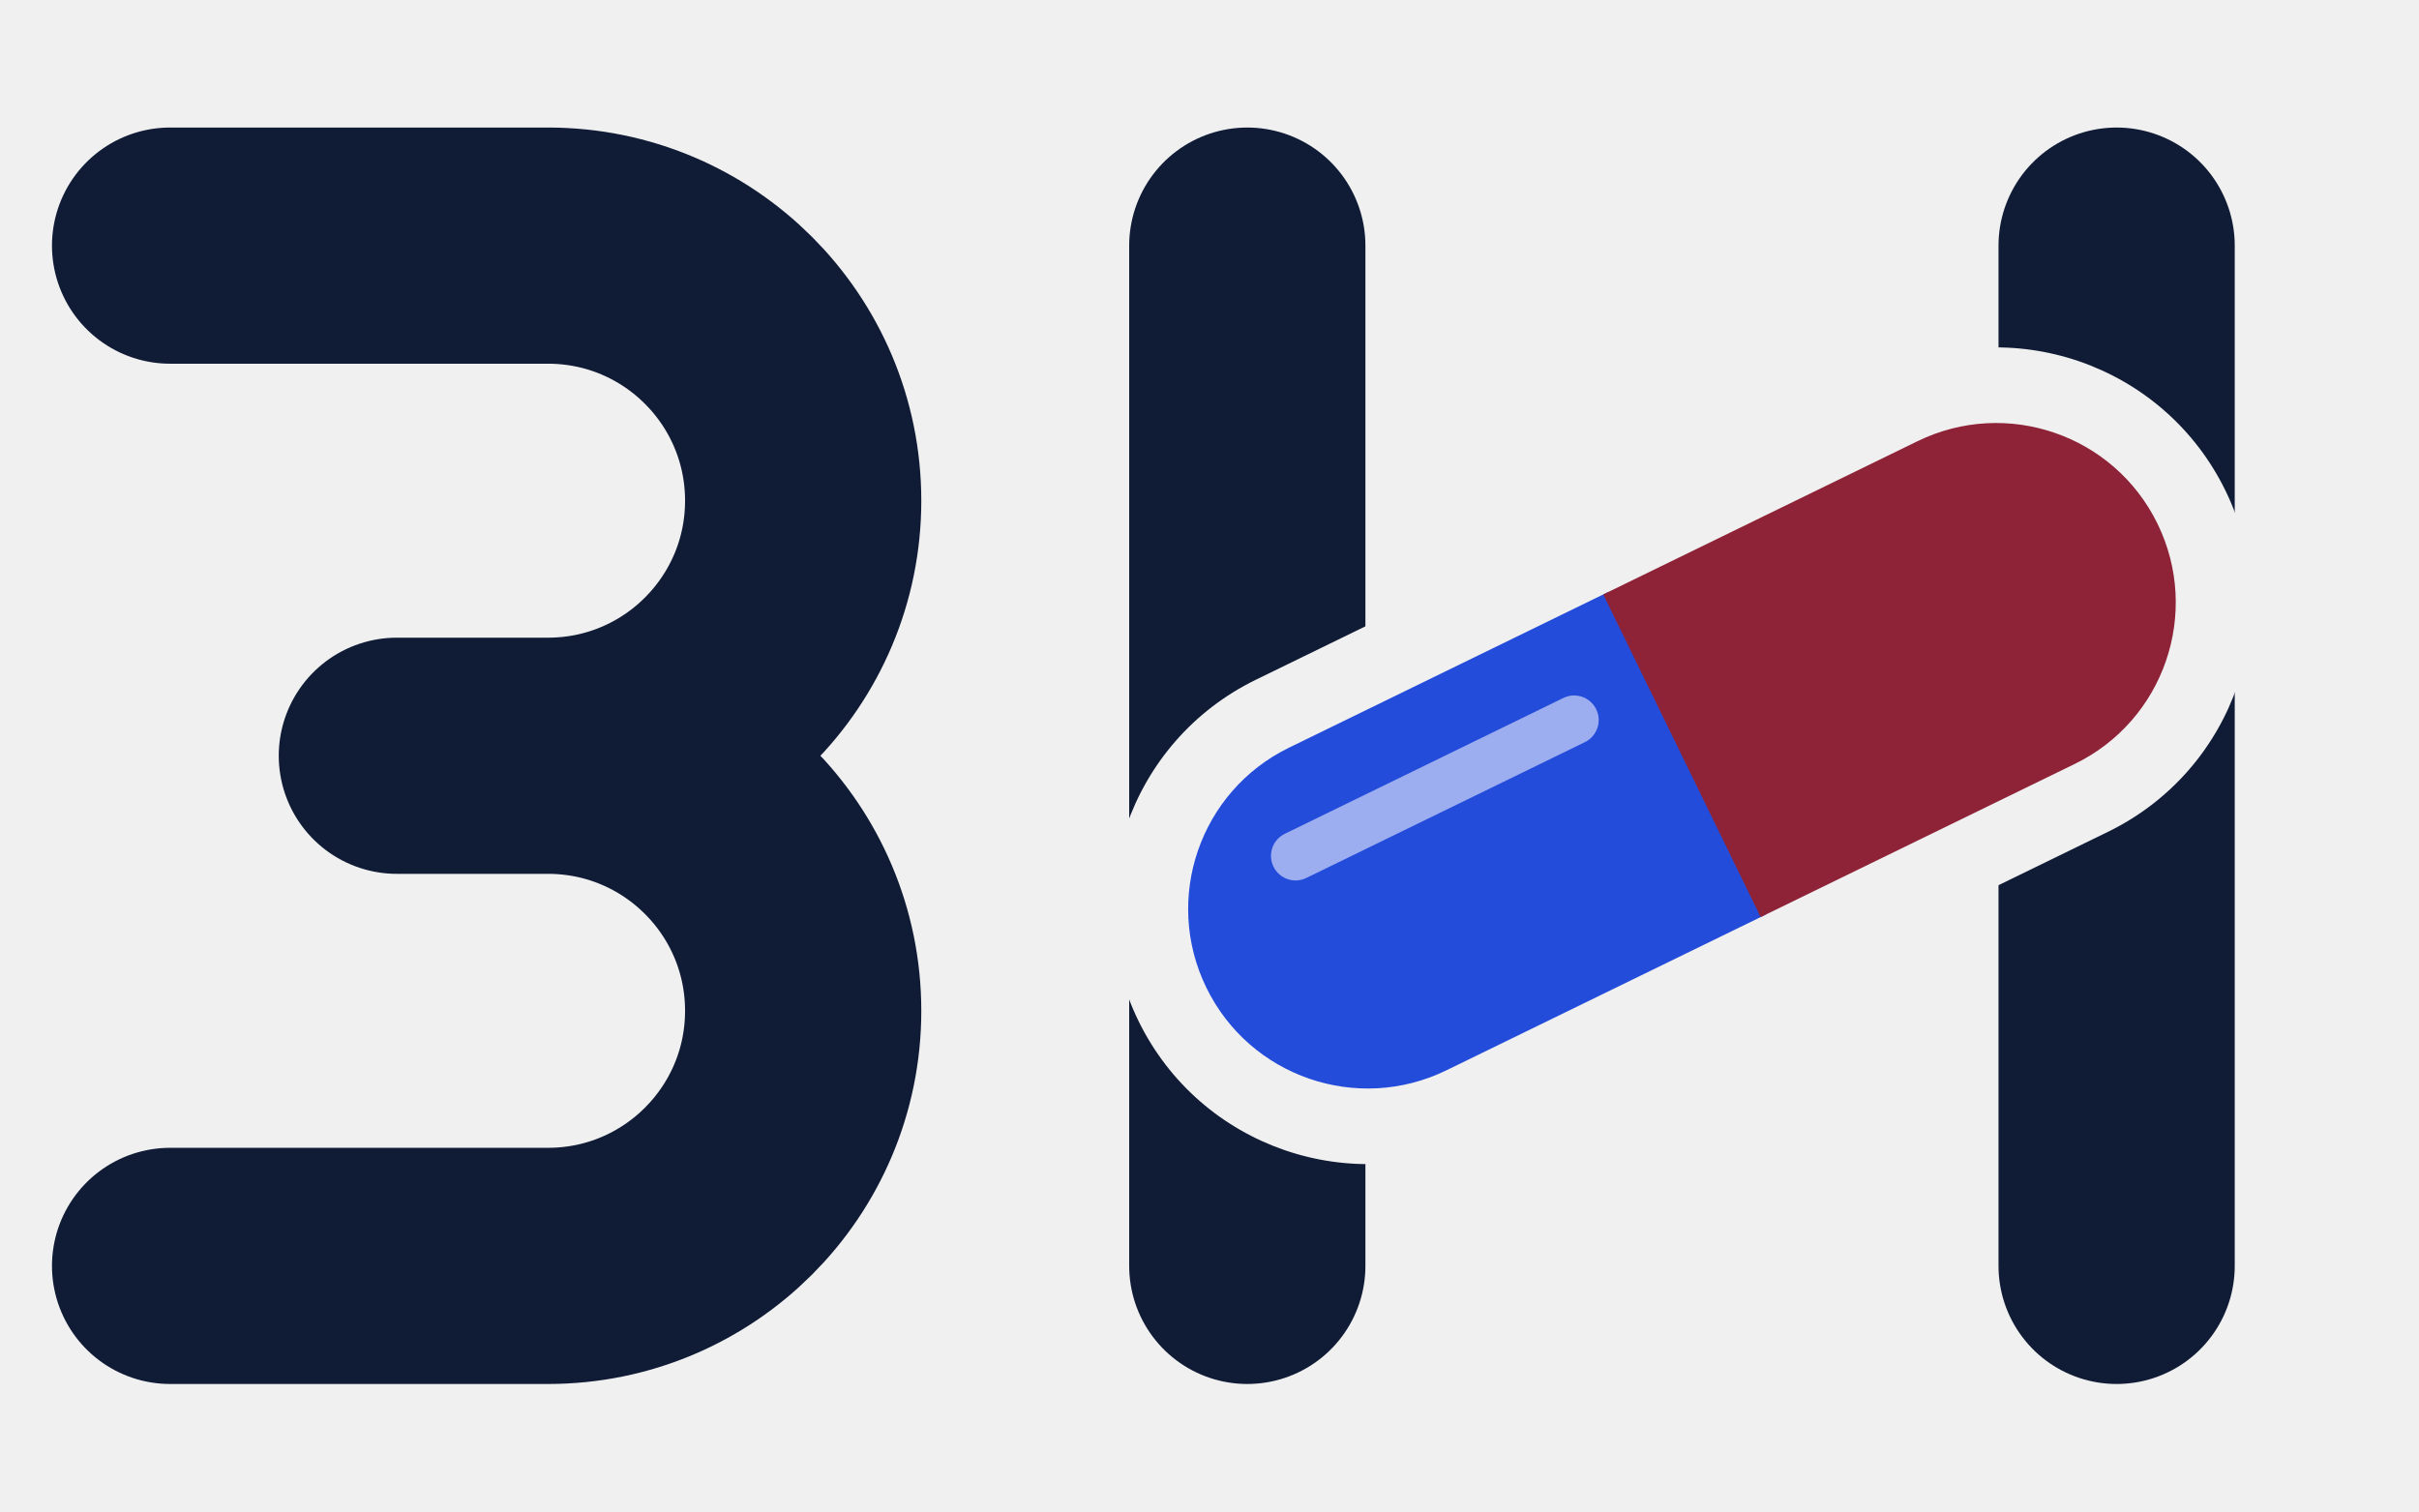
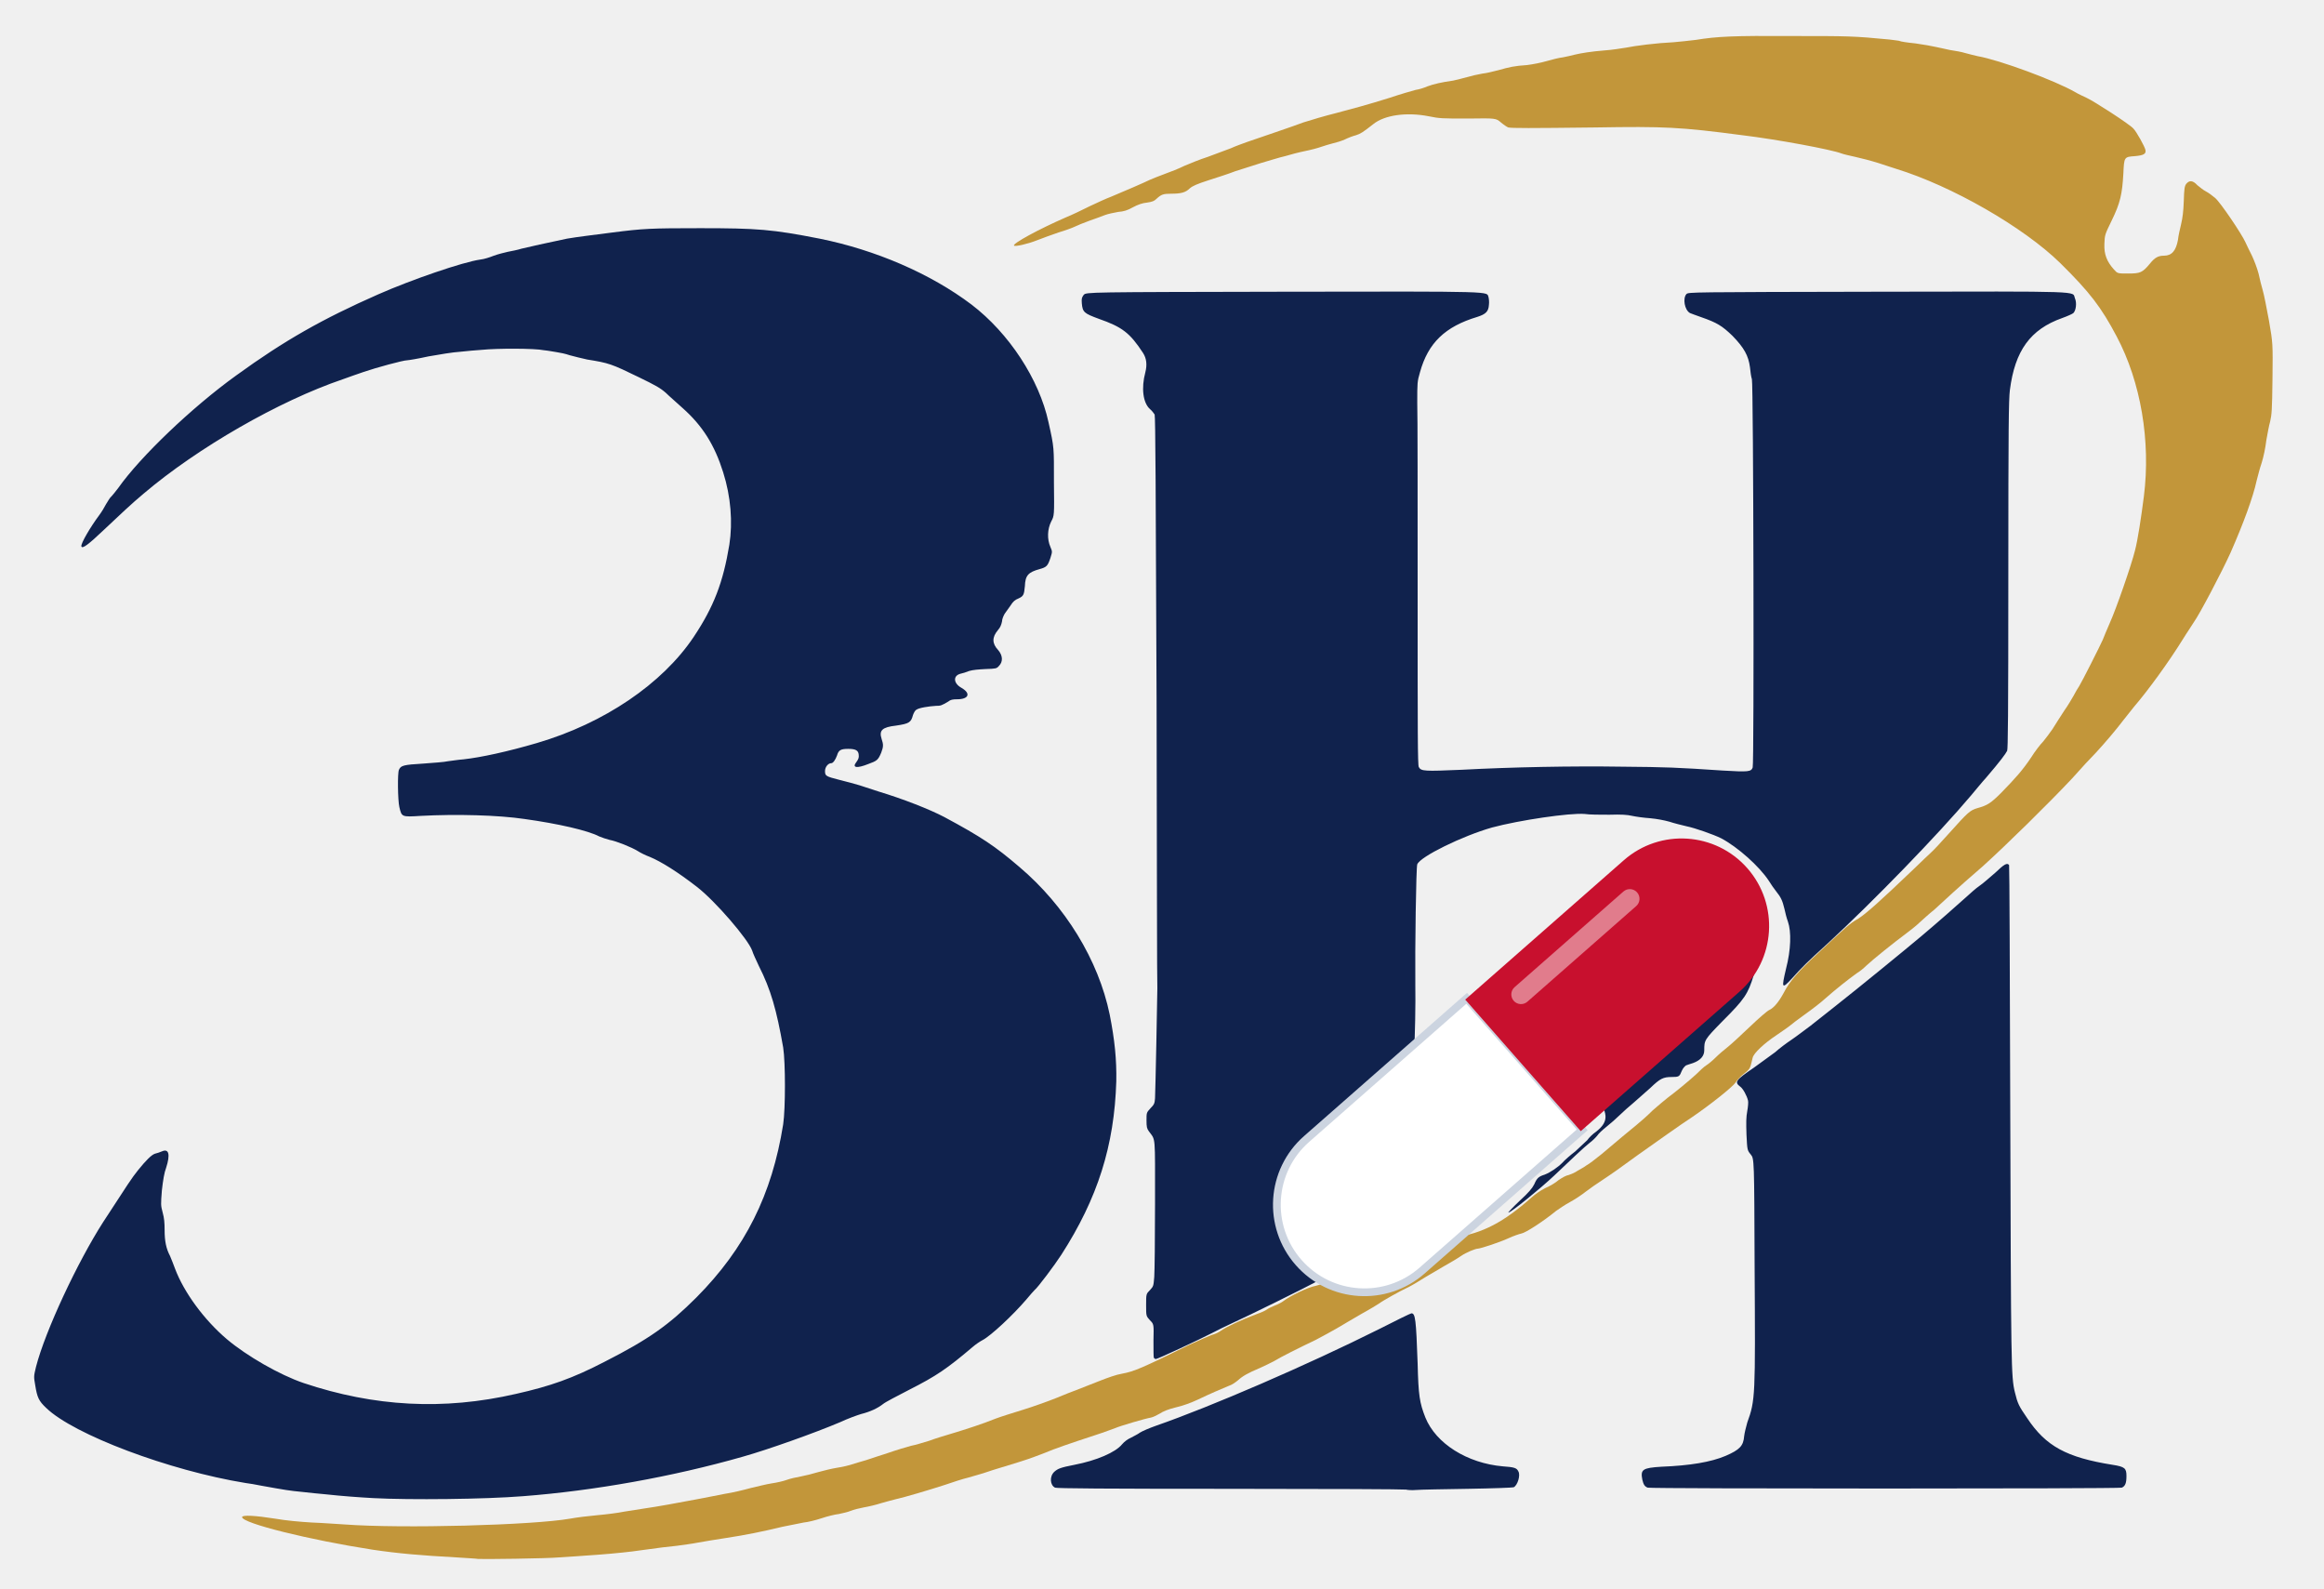
- <svg xmlns="http://www.w3.org/2000/svg" viewBox="0 0 128 80" width="128" height="80" role="img" aria-label="3H, símbolo de Los Tres Hermanos">
-   <defs>
-     <mask id="m3" maskUnits="userSpaceOnUse" x="0" y="0" width="128" height="80">
-       <rect width="128" height="80" fill="#fff" />
-       <rect x="57" y="26.5" width="64" height="27" rx="13.5" fill="#000" transform="rotate(-26 89 40)" />
-     </mask>
-   </defs>
-   <g fill="none" stroke="#101B35" stroke-width="12.5" stroke-linecap="round" stroke-linejoin="round">
-     <path d="M9 13H29A13.5 13.5 0 0 1 29 40H21M21 40H29A13.5 13.5 0 0 1 29 67H9" />
-     <path mask="url(#m3)" d="M66 13V67M112 13V67" />
-   </g>
-   <g transform="rotate(-26 89 40)">
-     <path fill="#244CDB" d="M89.3 30.5H70.5a9.5 9.5 0 0 0 0 19H89.3z" />
-     <path fill="#8E2338" d="M89.0 30.5H107.5a9.5 9.5 0 0 1 0 19H89.0z" />
-     <rect x="67" y="34.5" width="19.0" height="2.6" rx="1.3" fill="#fff" opacity=".55" />
+ <svg xmlns="http://www.w3.org/2000/svg" viewBox="0 0 600 410" width="600" height="410" role="img" aria-label="3H, símbolo de Los Tres Hermanos">
+   <path fill="#10224D" fill-rule="evenodd" d="M96.4 386.7C92.8 386.5 88.5 386.2 83.9 385.7C82.5 385.6 79.9 385.3 78.0 385.1C74.8 384.8 73.6 384.6 67.5 383.5C66.1 383.2 64.2 382.9 63.4 382.8C43.7 379.6 19.0 370.3 11.9 363.4C10.0 361.6 9.6 360.7 9.1 357.6C8.7 355.3 8.7 355.3 9.3 352.8C11.7 343.5 20.0 325.8 26.6 315.5C33.1 305.5 34.0 304.1 35.6 302.1C37.7 299.5 39.1 298.1 40.0 297.8C40.5 297.7 41.3 297.4 41.8 297.2C43.6 296.4 44.0 298.0 42.9 301.4C42.4 302.7 42.1 304.6 41.8 307.2C41.5 311.0 41.5 311.1 42.0 313.0C42.4 314.4 42.5 315.7 42.5 317.5C42.5 320.4 42.9 322.3 43.9 324.2C44.2 324.9 44.8 326.4 45.2 327.5C47.5 333.6 52.7 340.7 58.6 345.7C63.7 350.0 72.2 354.9 78.4 357.0C96.6 363.1 114.5 364.1 133.2 359.8C142.1 357.8 147.8 355.8 156.1 351.5C167.5 345.7 172.7 342.0 179.8 334.9C192.4 322.2 199.3 308.4 202.2 290.2C202.8 286.1 202.8 274.3 202.2 270.4C200.5 260.7 199.0 255.4 195.9 249.3C195.2 247.8 194.4 246.1 194.2 245.4C193.2 242.5 184.7 232.6 179.9 228.9C175.0 225.1 170.7 222.4 167.8 221.2C166.7 220.8 165.3 220.1 164.7 219.7C163.1 218.7 159.1 217.1 157.4 216.8C156.6 216.6 155.4 216.2 154.7 215.9C151.9 214.4 144.1 212.6 135.4 211.4C128.7 210.4 117.9 210.1 108.6 210.6C103.7 210.9 103.7 210.9 103.1 208.3C102.7 206.6 102.6 199.5 103.0 198.7C103.5 197.6 104.1 197.4 109.3 197.1C112.0 196.9 114.8 196.7 115.6 196.5C116.5 196.4 118.3 196.1 119.7 196.0C124.2 195.5 131.1 194.0 138.6 191.8C156.0 186.7 171.0 176.5 179.1 164.4C184.3 156.6 186.7 150.3 188.3 140.6C189.2 134.8 188.7 128.2 186.7 121.9C184.5 114.9 181.4 109.9 176.2 105.3C174.8 104.0 172.8 102.3 171.9 101.4C170.4 100.1 169.3 99.5 165.0 97.4C157.8 93.9 157.2 93.7 151.6 92.8C150.2 92.5 148.2 92.0 147.1 91.7C146.0 91.3 144.4 91.0 143.7 90.9C143.0 90.8 141.5 90.5 140.4 90.4C138.1 89.9 128.3 89.9 124.4 90.3C123.0 90.4 120.5 90.6 118.8 90.8C117.0 90.9 113.4 91.5 110.6 92.0C107.9 92.6 105.4 93.0 105.1 93.0C104.1 93.0 97.1 94.9 93.9 96.0C92.2 96.6 89.8 97.4 88.5 97.9C72.0 103.5 51.0 115.6 37.1 127.4C34.2 129.8 30.6 133.2 27.0 136.6C22.8 140.6 21.2 141.8 21.0 141.0C20.9 140.2 23.3 136.1 25.6 133.0C26.2 132.2 27.0 130.9 27.4 130.1C27.9 129.3 28.4 128.4 28.8 128.1C29.1 127.8 29.8 126.9 30.5 126.0C36.2 117.9 49.6 105.1 61.0 96.9C73.4 87.9 83.3 82.3 97.6 76.0C106.2 72.2 119.6 67.6 124.0 67.0C125.0 66.9 126.5 66.4 127.5 66.0C128.6 65.6 130.2 65.2 131.1 65.0C132.1 64.8 133.7 64.5 134.6 64.2C136.2 63.8 141.6 62.6 146.4 61.6C147.5 61.4 149.7 61.1 151.2 60.9C152.8 60.7 156.0 60.3 158.2 60.0C166.0 59.0 168.0 58.9 180.8 58.9C195.5 58.9 199.4 59.2 211.6 61.6C226.0 64.5 240.2 70.6 250.8 78.6C260.5 86.0 268.3 97.9 270.7 109.0C272.2 115.7 272.1 115.4 272.1 124.5C272.2 133.1 272.2 133.1 271.4 134.6C270.4 136.6 270.3 139.2 271.2 141.2C271.7 142.4 271.7 142.4 271.2 144.0C270.5 146.1 270.2 146.4 268.4 146.9C265.5 147.7 264.7 148.5 264.6 151.3C264.4 153.6 264.2 153.9 262.9 154.5C262.1 154.8 261.5 155.3 260.9 156.3C260.4 157.0 259.7 158.0 259.4 158.4C259.1 158.9 258.7 159.8 258.7 160.4C258.5 161.3 258.3 161.9 257.6 162.7C256.1 164.5 256.1 166.1 257.7 167.8C258.9 169.2 259.0 170.8 257.9 171.9C257.3 172.6 257.1 172.6 254.4 172.7C252.6 172.8 251.2 172.9 250.2 173.2C249.5 173.5 248.5 173.8 248.0 173.9C246.0 174.4 246.1 176.4 248.3 177.6C250.7 179.0 250.1 180.5 247.1 180.5C246.0 180.5 245.4 180.6 244.8 181.1C243.1 182.1 242.9 182.2 241.6 182.2C239.9 182.3 237.2 182.7 236.6 183.2C236.3 183.3 235.9 184.0 235.7 184.6C235.2 186.5 234.7 186.8 231.3 187.3C227.8 187.7 226.9 188.5 227.6 190.7C228.1 192.2 228.1 192.7 227.5 194.3C226.7 196.2 226.4 196.4 224.2 197.2C221.2 198.4 219.9 198.2 221.1 196.7C221.6 196.0 221.8 195.6 221.7 194.8C221.6 193.7 220.9 193.3 219.0 193.3C217.1 193.3 216.5 193.6 216.1 195.0C215.7 196.1 215.1 197.0 214.6 197.0C213.8 197.0 213.0 198.0 213.0 199.0C213.0 200.3 213.2 200.4 216.7 201.3C218.3 201.7 220.6 202.3 221.9 202.7C223.1 203.1 225.3 203.8 226.8 204.3C233.1 206.2 240.0 208.9 243.8 210.9C253.3 216.0 256.9 218.4 263.2 223.8C275.0 233.8 283.6 247.8 286.5 261.9C287.8 268.5 288.3 273.5 288.2 279.1C287.7 295.7 283.4 309.3 274.0 323.9C272.4 326.4 267.9 332.4 267.1 333.0C266.9 333.2 265.9 334.3 265.0 335.4C261.5 339.5 255.8 344.8 253.7 345.9C253.1 346.2 251.9 347.0 251.1 347.7C244.5 353.3 241.7 355.2 234.8 358.7C231.7 360.3 228.6 361.9 228.0 362.4C226.6 363.5 224.7 364.4 222.3 365.0C221.3 365.3 218.8 366.2 216.9 367.1C210.3 369.9 198.2 374.2 191.8 376.0C173.6 381.2 153.3 384.8 135.1 386.2C125.2 387.0 105.8 387.2 96.4 386.7zM363.0 384.5C362.7 384.4 342.3 384.3 317.7 384.3C285.1 384.3 272.9 384.2 272.4 384.0C271.1 383.4 270.9 381.1 272.2 379.9C273.1 379.1 273.8 378.8 277.4 378.1C283.1 377.0 288.0 374.9 289.7 372.8C290.3 372.1 291.1 371.5 292.0 371.1C292.7 370.7 293.8 370.2 294.3 369.8C294.9 369.4 296.8 368.6 298.5 368.0C312.6 363.1 337.4 352.4 356.0 343.1C360.5 340.8 364.2 339.0 364.4 339.0C365.4 339.0 365.6 340.5 366.0 352.0C366.2 360.2 366.5 362.1 368.0 365.9C370.7 372.6 378.8 377.7 388.0 378.5C390.9 378.7 391.6 378.9 392.0 379.8C392.6 380.8 391.8 383.4 390.8 383.9C390.6 384.0 385.3 384.2 379.0 384.3C372.7 384.4 366.7 384.5 365.6 384.6C364.5 384.7 363.3 384.6 363.0 384.5zM425.4 384.0C424.6 383.7 424.3 383.2 424.0 381.9C423.5 379.3 424.1 378.9 428.9 378.6C436.4 378.3 441.7 377.4 445.5 375.8C449.2 374.2 450.1 373.2 450.3 370.7C450.4 369.8 450.8 368.3 451.1 367.2C453.2 361.4 453.2 360.5 453.0 327.1C452.9 299.1 452.9 299.1 452.0 298.0C451.1 296.9 451.1 296.9 450.9 292.9C450.8 289.7 450.8 288.4 451.1 286.8C451.3 285.7 451.4 284.5 451.3 284.1C451.0 282.8 450.0 281.0 449.3 280.5C447.7 279.3 448.1 278.8 452.8 275.6C454.6 274.3 457.1 272.5 458.3 271.6C459.4 270.6 461.3 269.2 462.5 268.4C463.7 267.6 465.9 265.9 467.4 264.8C468.9 263.6 471.7 261.4 473.6 259.9C480.2 254.7 491.7 245.3 496.1 241.6C499.8 238.5 505.6 233.4 507.8 231.4C508.7 230.6 510.1 229.3 511.0 228.7C511.9 228.1 513.7 226.5 515.1 225.3C517.4 223.1 518.2 222.6 518.7 223.3C518.8 223.5 518.9 252.0 519.0 286.8C519.2 352.2 519.2 355.4 520.2 359.4C520.9 362.3 521.2 362.9 523.4 366.1C528.2 373.3 533.5 376.2 545.4 378.1C548.6 378.6 549.0 379.0 549.0 381.0C549.0 382.8 548.7 383.6 547.8 384.0C547.1 384.3 426.2 384.3 425.4 384.0zM297.9 350.5C297.8 350.4 297.8 348.4 297.8 346.0C297.9 341.8 297.9 341.8 296.9 340.8C295.9 339.7 295.9 339.7 295.9 336.9C295.9 334.0 295.9 334.0 296.9 333.0C297.8 332.0 297.8 332.0 298.0 329.6C298.1 328.2 298.2 319.8 298.2 310.8C298.2 292.5 298.4 294.5 296.6 292.0C296.1 291.3 296.0 290.9 296.0 289.2C296.0 287.2 296.0 287.2 297.0 286.1C298.0 285.1 298.1 284.8 298.2 283.5C298.3 281.7 298.8 257.1 298.8 255.1C298.7 254.3 298.7 220.8 298.6 180.6C298.4 126.6 298.3 107.5 298.1 107.0C297.9 106.7 297.4 106.0 296.9 105.6C295.1 104.0 294.6 100.2 295.7 96.1C296.2 94.1 296.0 92.5 295.1 91.1C291.7 85.9 289.7 84.4 283.7 82.3C279.9 80.9 279.5 80.6 279.3 78.3C279.2 77.0 279.3 76.8 279.8 76.1C280.5 75.4 280.5 75.4 331.4 75.3C387.1 75.2 383.7 75.2 384.3 76.7C384.4 77.1 384.5 78.0 384.4 78.7C384.3 80.4 383.6 81.1 381.4 81.8C373.1 84.3 368.7 88.5 366.6 96.1C365.9 98.5 365.9 98.8 365.9 103.9C366.0 106.8 366.0 129.0 366.0 153.2C366.0 189.0 366.0 197.5 366.3 198.0C366.9 199.1 367.8 199.1 377.3 198.7C390.5 198.0 405.8 197.7 418.8 197.9C430.3 198.0 432.8 198.1 444.8 198.9C451.5 199.3 452.1 199.2 452.5 198.1C452.9 197.1 452.7 99.2 452.3 97.9C452.1 97.3 451.9 95.9 451.8 94.8C451.4 91.8 450.3 89.8 447.3 86.7C444.6 84.1 443.3 83.3 439.3 81.9C437.9 81.4 436.5 80.9 436.3 80.8C434.9 80.0 434.4 77.0 435.4 75.9C436.0 75.4 436.0 75.4 484.8 75.3C539.3 75.2 534.9 75.1 535.7 77.0C536.2 78.1 536.0 80.1 535.3 80.8C535.1 81.0 533.8 81.6 532.4 82.1C524.2 85.0 520.2 90.5 518.9 100.7C518.6 103.1 518.5 110.1 518.5 148.3C518.5 185.2 518.4 193.2 518.2 193.8C517.8 194.6 516.4 196.5 512.8 200.7C511.7 201.9 510.0 204.0 508.9 205.3C500.3 215.5 483.7 232.6 471.9 243.5C466.4 248.5 465.3 249.6 462.7 252.5C460.0 255.4 459.9 255.2 461.1 250.1C462.4 245.1 462.5 240.5 461.6 237.9C461.3 237.1 460.9 235.6 460.7 234.6C460.2 232.5 459.8 231.6 458.5 230.0C458.0 229.4 457.2 228.2 456.7 227.4C454.2 223.6 448.7 218.7 444.4 216.4C442.4 215.4 437.5 213.7 435.5 213.3C434.2 213.0 432.2 212.5 431.0 212.1C429.5 211.7 428.0 211.4 426.0 211.2C424.4 211.1 422.3 210.8 421.4 210.6C420.1 210.3 418.6 210.2 415.5 210.3C413.2 210.3 410.3 210.3 409.1 210.1C405.2 209.8 392.3 211.7 385.2 213.6C377.5 215.8 366.7 221.1 365.9 223.1C365.6 223.8 365.3 244.8 365.4 254.4C365.5 258.3 365.3 269.2 365.1 269.9C364.9 270.7 362.7 273.3 358.1 277.9C353.7 282.3 352.9 283.4 351.4 287.0C349.8 290.6 349.4 292.5 349.6 297.0C349.8 305.6 352.8 311.0 360.3 316.5C361.9 317.6 362.1 318.1 361.2 318.9C360.6 319.4 353.1 323.7 346.9 327.1C344.9 328.1 342.1 329.6 340.5 330.5C337.0 332.4 322.2 339.7 318.2 341.5C316.7 342.2 314.2 343.4 312.9 344.1C309.6 345.8 298.9 350.8 298.4 350.8C298.2 350.8 298.0 350.6 297.9 350.5zM392.3 310.0C394.7 307.8 395.6 306.7 396.1 305.7C396.8 304.1 397.2 303.7 398.8 303.2C400.3 302.6 402.1 301.4 403.4 300.1C403.9 299.5 405.4 298.2 406.7 297.2C407.9 296.1 409.3 294.8 409.8 294.3C410.2 293.7 411.2 292.7 412.1 292.1C415.5 289.4 415.3 287.3 411.5 282.0C409.8 279.5 408.6 278.5 407.6 278.5C406.2 278.5 404.0 276.1 404.0 274.5C404.0 272.7 403.5 271.9 401.5 269.7C398.7 266.6 398.7 266.5 403.0 265.5C405.4 264.9 405.4 264.9 407.2 262.9C410.1 259.8 413.8 256.3 415.0 255.5C415.5 255.1 417.5 253.4 419.3 251.7C421.2 250.0 423.5 248.1 424.5 247.4C427.4 245.5 430.6 242.8 432.9 240.6C435.4 238.2 437.4 236.9 439.2 236.5C441.7 235.9 442.2 235.4 442.5 232.8C442.7 231.4 442.8 231.1 443.7 230.2C444.4 229.5 444.6 229.0 444.6 228.2C444.7 227.7 444.8 227.2 444.8 227.1C445.2 226.7 446.3 227.3 447.6 228.5C453.4 233.9 455.5 243.2 452.8 251.6C451.3 256.6 450.4 257.9 444.7 263.6C440.0 268.4 440.0 268.5 440.0 271.1C440.0 272.6 439.0 273.7 437.1 274.4C436.4 274.6 435.6 274.9 435.3 275.0C435.0 275.2 434.5 275.7 434.2 276.4C433.6 277.9 433.5 278.0 431.6 278.0C429.4 278.0 428.6 278.4 426.1 280.8C424.9 281.9 422.9 283.6 421.8 284.6C420.6 285.6 418.9 287.1 418.1 287.9C417.3 288.7 415.8 290.0 414.8 290.8C413.8 291.6 412.7 292.6 412.4 293.1C412.0 293.6 411.1 294.5 410.4 295.0C409.0 296.1 405.5 299.4 401.2 303.5C397.8 306.7 390.1 313.0 389.4 313.0C389.3 313.0 390.6 311.6 392.3 310.0zM475.1 38.7C471.2 37.9 466.8 36.7 466.2 36.3C465.5 35.8 465.2 33.0 465.8 32.4C466.5 31.5 476.8 32.9 478.7 34.0C479.5 34.5 479.5 34.5 478.9 35.4C478.4 36.0 478.2 36.5 478.2 37.5C478.1 38.9 478.1 38.9 477.2 38.9C476.8 38.9 475.8 38.8 475.1 38.7z" />
+   <path fill="#C2963A" fill-rule="evenodd" d="M123.4 402.4C123.1 402.3 120.6 402.2 117.8 402.0C108.7 401.5 102.8 401.0 96.1 400.0C80.0 397.5 62.5 393.2 62.5 391.6C62.5 391.0 66.0 391.2 71.0 392.0C73.9 392.5 77.2 392.8 80.5 393.0C83.3 393.1 87.1 393.4 89.0 393.5C103.8 394.6 137.5 393.7 147.2 392.0C148.8 391.7 152.0 391.3 154.3 391.1C156.6 390.9 159.7 390.5 161.1 390.2C162.5 390.0 164.8 389.6 166.2 389.4C169.7 388.9 175.2 387.9 179.9 387.0C181.9 386.6 185.2 386.0 187.1 385.6C189.1 385.3 192.0 384.6 193.8 384.1C195.5 383.7 197.9 383.1 199.2 382.9C200.6 382.7 202.3 382.3 203.1 382.0C203.9 381.7 205.6 381.3 206.8 381.1C207.9 380.9 209.9 380.4 211.2 380.0C212.6 379.6 214.7 379.1 215.9 378.9C217.2 378.7 219.0 378.3 219.9 378.0C220.9 377.7 222.5 377.2 223.6 376.9C224.7 376.5 227.3 375.7 229.4 375.0C231.4 374.3 234.1 373.5 235.2 373.2C236.4 373.0 238.5 372.3 239.9 371.9C241.2 371.4 243.8 370.6 245.5 370.1C249.2 369.0 253.8 367.5 257.0 366.2C258.3 365.7 261.5 364.7 264.1 363.9C266.7 363.1 270.6 361.7 272.6 360.9C274.7 360.0 277.1 359.1 277.9 358.8C278.7 358.5 281.2 357.5 283.5 356.6C286.0 355.6 288.3 354.8 289.6 354.6C292.8 354.0 294.5 353.3 307.1 347.1C309.5 346.0 312.0 344.9 312.8 344.6C313.6 344.4 314.7 343.9 315.2 343.5C316.8 342.4 320.2 340.8 324.7 339.1C325.6 338.8 326.7 338.3 327.1 338.0C327.5 337.7 328.4 337.3 329.1 337.0C329.9 336.7 330.9 336.2 331.4 335.8C333.1 334.5 337.6 332.3 339.7 331.9C341.2 331.5 341.8 331.3 342.8 330.3C343.5 329.7 344.3 329.2 344.7 329.1C345.1 329.0 345.7 328.9 346.0 328.8C346.8 328.7 353.6 325.5 355.6 324.3C357.9 323.0 359.5 322.5 363.4 322.1C366.9 321.8 369.7 321.2 371.8 320.3C372.5 320.0 374.2 319.6 375.7 319.4C382.8 318.3 388.2 315.5 395.4 309.1C396.3 308.3 397.7 307.3 398.9 306.7C400.1 306.2 401.6 305.3 402.4 304.6C403.3 304.0 404.3 303.4 405.0 303.3C405.6 303.1 406.6 302.7 407.3 302.2C408.0 301.8 409.1 301.2 409.6 300.8C410.2 300.5 411.9 299.2 413.5 297.9C417.4 294.6 420.5 292.0 422.6 290.3C423.6 289.5 425.4 287.9 426.7 286.6C428.1 285.4 429.7 284.0 430.5 283.4C432.9 281.6 435.8 279.2 437.8 277.4C438.8 276.4 440.0 275.3 440.5 275.0C441.0 274.7 442.1 273.8 442.9 273.0C443.7 272.2 445.1 271.0 446.0 270.3C446.9 269.6 449.5 267.2 451.8 265.0C454.1 262.8 456.3 260.9 456.8 260.7C457.9 260.2 459.2 258.7 460.5 256.3C462.1 253.2 464.2 250.8 469.4 246.0C476.7 239.2 477.5 238.4 479.8 237.1C481.8 235.8 485.1 232.9 494.1 224.3C495.9 222.5 498.0 220.6 498.6 220.0C499.3 219.4 501.3 217.2 503.1 215.2C508.2 209.5 508.6 209.2 510.5 208.6C513.1 207.9 514.0 207.3 516.7 204.6C520.3 200.9 522.2 198.8 524.4 195.5C525.4 193.9 526.8 192.1 527.5 191.4C528.1 190.7 529.2 189.2 529.9 188.2C530.6 187.1 531.9 185.0 532.9 183.5C533.9 182.1 535.0 180.2 535.4 179.5C535.8 178.7 536.4 177.7 536.8 177.1C537.5 176.0 542.3 166.5 542.9 165.1C543.1 164.6 543.9 162.6 544.7 160.8C546.3 157.3 550.3 145.8 551.2 142.1C551.9 139.5 552.8 133.6 553.5 128.1C555.3 113.9 552.7 98.6 546.5 86.9C542.5 79.3 539.5 75.4 531.9 67.9C522.4 58.6 503.9 48.0 489.6 43.6C488.9 43.4 486.9 42.7 485.0 42.1C483.1 41.5 480.4 40.8 479.0 40.5C477.6 40.2 475.9 39.8 475.4 39.6C472.8 38.6 458.9 36.0 449.8 34.9C433.8 32.8 429.8 32.6 411.8 32.9C394.8 33.1 390.4 33.1 389.4 32.9C389.1 32.8 388.2 32.2 387.5 31.6C386.2 30.5 386.2 30.5 379.0 30.6C372.4 30.6 371.7 30.6 368.8 30.0C363.1 28.9 357.5 29.7 354.6 32.0C351.8 34.2 351.3 34.5 350.1 34.9C349.3 35.1 348.0 35.6 347.2 36.0C346.3 36.4 345.0 36.8 344.1 37.0C343.3 37.2 342.0 37.6 341.1 37.9C340.3 38.2 338.4 38.7 336.9 39.0C335.4 39.3 333.1 39.9 331.8 40.3C330.4 40.6 327.6 41.5 325.5 42.1C323.4 42.8 320.4 43.7 318.9 44.2C317.4 44.8 314.3 45.8 312.1 46.5C309.0 47.5 307.9 48.0 307.2 48.6C306.1 49.7 304.9 50.0 302.4 50.0C300.3 50.0 299.8 50.2 298.6 51.3C298.0 51.9 297.5 52.1 296.1 52.3C295.0 52.4 293.8 52.8 292.5 53.5C291.1 54.3 290.1 54.6 288.7 54.7C287.6 54.9 286.1 55.2 285.3 55.5C284.5 55.8 282.7 56.5 281.2 57.0C279.8 57.5 278.1 58.2 277.5 58.5C276.9 58.8 275.0 59.5 273.3 60.0C271.5 60.6 269.1 61.5 267.8 62.0C265.3 63.0 262.1 63.7 261.8 63.4C261.3 62.9 268.3 59.1 275.2 56.1C276.7 55.5 279.4 54.2 281.4 53.2C283.3 52.3 285.7 51.2 286.8 50.8C289.7 49.6 295.5 47.1 296.9 46.4C297.6 46.1 299.3 45.4 300.7 44.9C302.1 44.4 304.4 43.5 305.8 42.8C307.2 42.2 309.9 41.1 311.8 40.5C313.7 39.8 316.4 38.8 317.7 38.3C319.0 37.7 321.0 37.0 322.1 36.6C323.2 36.2 326.5 35.1 329.4 34.1C332.3 33.1 335.5 32.0 336.5 31.6C338.7 30.9 342.1 29.9 344.9 29.2C348.7 28.2 353.2 27.0 358.6 25.3C361.6 24.3 364.7 23.4 365.5 23.2C366.3 23.1 367.6 22.7 368.5 22.3C370.1 21.7 372.3 21.2 375.2 20.8C376.1 20.6 377.7 20.2 378.8 19.9C379.8 19.6 381.5 19.2 382.7 19.0C383.8 18.9 385.7 18.4 386.9 18.1C389.7 17.3 391.1 17.0 394.2 16.8C395.8 16.6 397.8 16.2 399.2 15.8C400.6 15.4 402.5 14.9 403.5 14.8C404.5 14.6 405.9 14.3 406.6 14.1C408.3 13.7 410.7 13.3 414.4 13.0C416.1 12.9 418.5 12.5 419.8 12.3C422.2 11.8 427.8 11.1 432.1 10.9C433.5 10.8 436.0 10.5 437.8 10.3C443.3 9.4 447.6 9.2 462.6 9.3C477.2 9.3 478.5 9.3 487.8 10.2C489.2 10.4 490.4 10.5 490.5 10.6C490.6 10.7 492.4 11.0 494.5 11.2C496.6 11.5 498.9 11.9 499.7 12.1C500.5 12.3 502.2 12.6 503.4 12.9C504.7 13.1 506.5 13.4 507.4 13.7C508.4 14.0 509.8 14.3 510.6 14.5C516.3 15.5 530.6 20.8 535.8 23.8C536.6 24.3 538.0 24.9 538.8 25.3C540.4 26.0 549.9 32.1 550.8 33.2C551.6 34.0 553.7 37.8 553.9 38.7C554.1 39.7 553.5 40.1 551.2 40.3C548.4 40.5 548.4 40.5 548.2 44.8C547.9 50.1 547.4 52.4 545.2 56.9C543.4 60.6 543.4 60.6 543.3 63.0C543.2 65.6 543.9 67.5 545.8 69.6C546.7 70.6 546.7 70.6 549.4 70.6C552.6 70.6 553.1 70.4 555.1 68.0C556.3 66.5 557.2 66.0 558.7 66.0C560.7 66.0 561.8 64.7 562.3 61.9C562.4 60.9 562.8 59.1 563.1 57.9C563.5 56.2 563.7 54.6 563.8 51.9C563.9 48.7 564.0 48.1 564.4 47.5C565.2 46.5 566.1 46.5 567.3 47.8C567.9 48.3 568.9 49.1 569.5 49.4C570.1 49.7 571.2 50.5 571.9 51.1C573.3 52.3 578.7 60.3 579.7 62.5C580.0 63.2 580.8 64.8 581.4 66.0C582.0 67.3 582.7 69.1 583.1 70.6C583.4 72.0 583.9 74.0 584.2 75.0C584.5 76.0 585.2 79.5 585.8 82.8C586.8 88.6 586.8 88.6 586.7 97.8C586.6 106.0 586.5 107.0 586.1 108.8C585.8 109.8 585.4 112.0 585.1 113.7C584.9 115.5 584.4 117.9 583.9 119.5C583.4 120.9 582.9 123.0 582.6 124.1C581.7 128.3 579.2 135.1 575.9 142.6C573.6 147.7 567.9 158.5 566.4 160.6C566.0 161.3 564.6 163.3 563.5 165.1C559.9 170.9 554.6 178.2 550.9 182.5C550.2 183.4 549.0 184.9 548.2 185.9C546.3 188.4 543.5 191.7 541.1 194.3C540.0 195.4 537.2 198.4 535.0 200.9C529.0 207.3 517.7 218.4 511.8 223.7C508.9 226.2 505.5 229.2 504.2 230.4C502.9 231.6 500.7 233.6 499.4 234.8C498.0 235.9 496.3 237.5 495.5 238.2C494.7 239.0 493.0 240.3 491.8 241.2C489.1 243.2 483.6 247.6 481.9 249.2C481.2 249.9 480.1 250.8 479.4 251.2C477.3 252.7 474.0 255.3 471.4 257.6C470.1 258.8 467.6 260.7 465.9 261.9C464.2 263.1 462.4 264.5 461.8 265.0C461.1 265.5 459.7 266.5 458.5 267.3C455.5 269.3 452.8 271.8 452.5 273.0C452.4 273.6 452.1 274.5 452.0 275.0C451.8 275.8 451.4 276.3 450.2 277.2C449.4 277.8 448.5 278.8 448.1 279.4C447.3 280.6 441.5 285.2 436.8 288.4C434.3 290.0 427.0 295.2 422.9 298.1C417.7 301.9 416.4 302.8 413.7 304.6C412.3 305.5 410.3 306.9 409.4 307.6C408.4 308.4 406.6 309.6 405.3 310.3C404.0 311.0 402.4 312.1 401.7 312.6C398.4 315.3 393.9 318.2 392.8 318.4C392.3 318.5 390.8 319.0 389.5 319.6C387.1 320.7 382.5 322.2 381.6 322.3C380.9 322.3 378.5 323.3 377.2 324.2C376.5 324.7 374.5 325.9 372.7 326.9C370.9 328.0 368.2 329.5 366.8 330.4C365.4 331.3 363.6 332.3 362.9 332.6C361.6 333.2 357.2 335.6 356.0 336.5C355.7 336.7 353.6 338.0 351.4 339.2C349.2 340.5 346.4 342.1 345.1 342.9C343.9 343.6 341.5 344.9 339.8 345.8C335.0 348.1 330.8 350.2 329.0 351.3C328.1 351.8 326.4 352.6 325.3 353.1C322.2 354.4 320.8 355.2 319.6 356.3C319.0 356.8 318.0 357.5 317.3 357.7C315.6 358.4 312.3 359.8 309.2 361.3C307.5 362.1 305.3 362.9 303.5 363.3C301.5 363.8 300.3 364.3 299.4 364.9C298.7 365.3 297.7 365.8 297.2 365.9C295.5 366.2 289.1 368.1 288.0 368.6C287.4 368.8 285.1 369.7 282.9 370.4C275.9 372.7 272.4 373.9 269.8 375.0C265.9 376.5 265.0 376.8 261.1 378.0C259.2 378.6 256.4 379.4 255.0 379.9C253.6 380.4 251.3 381.0 250.0 381.4C248.7 381.7 245.9 382.6 243.9 383.3C239.9 384.6 233.5 386.5 231.2 387.0C230.5 387.2 228.8 387.6 227.5 388.0C226.3 388.4 224.2 388.9 223.0 389.1C221.9 389.3 220.3 389.7 219.6 390.0C218.9 390.3 217.5 390.6 216.6 390.8C215.6 390.9 213.6 391.4 212.1 391.9C210.6 392.4 208.6 392.9 207.5 393.0C206.5 393.2 204.0 393.7 202.0 394.1C197.0 395.3 192.7 396.2 187.4 397.0C184.9 397.4 181.6 397.9 180.1 398.2C178.6 398.5 176.2 398.8 174.8 399.0C172.0 399.3 170.9 399.4 165.2 400.2C163.4 400.5 158.6 401.0 154.6 401.3C150.6 401.6 146.0 401.9 144.4 402.0C141.2 402.3 124.2 402.5 123.4 402.4z" />
+   <g transform="translate(393.2 275.0) rotate(-41.3)">
+     <path fill="#FFFFFF" stroke="#CCD4E0" stroke-width="2" d="M.5 -22.6H-54.5a22.6 22.6 0 0 0 0 45.2H.5z" />
+     <path fill="#C8102E" d="M0 -22.6H54.5a22.6 22.6 0 0 1 0 45.2H0z" />
+     <rect x="9.2" y="-16.6" width="42.4" height="5" rx="2.500" fill="#fff" opacity=".45" />
  </g>
</svg>
